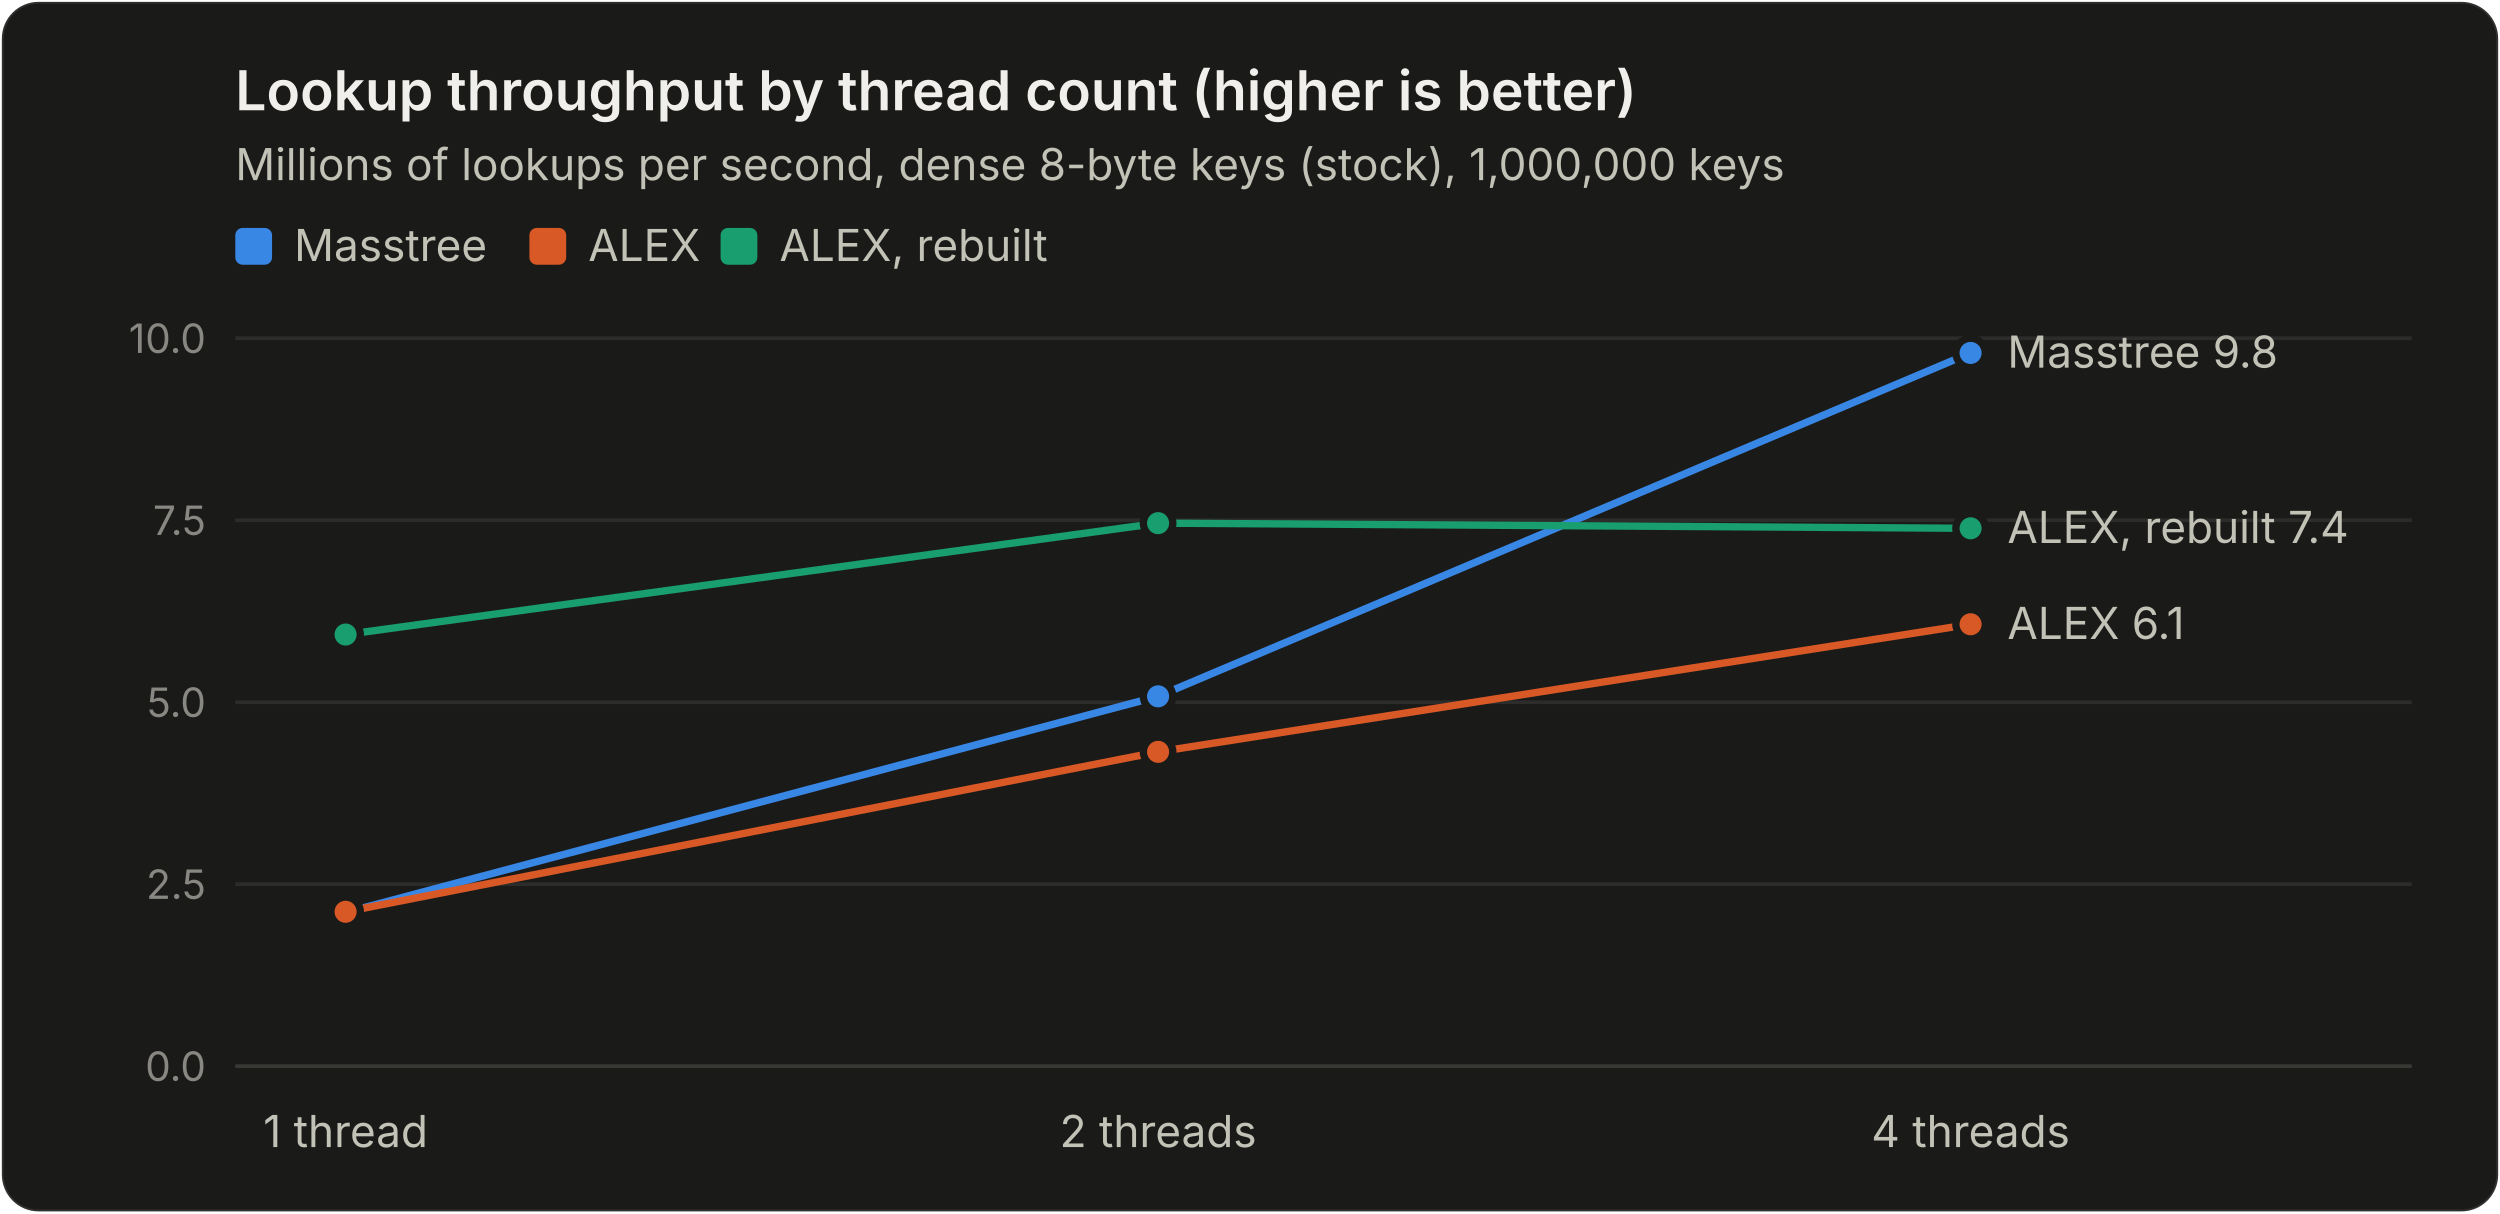
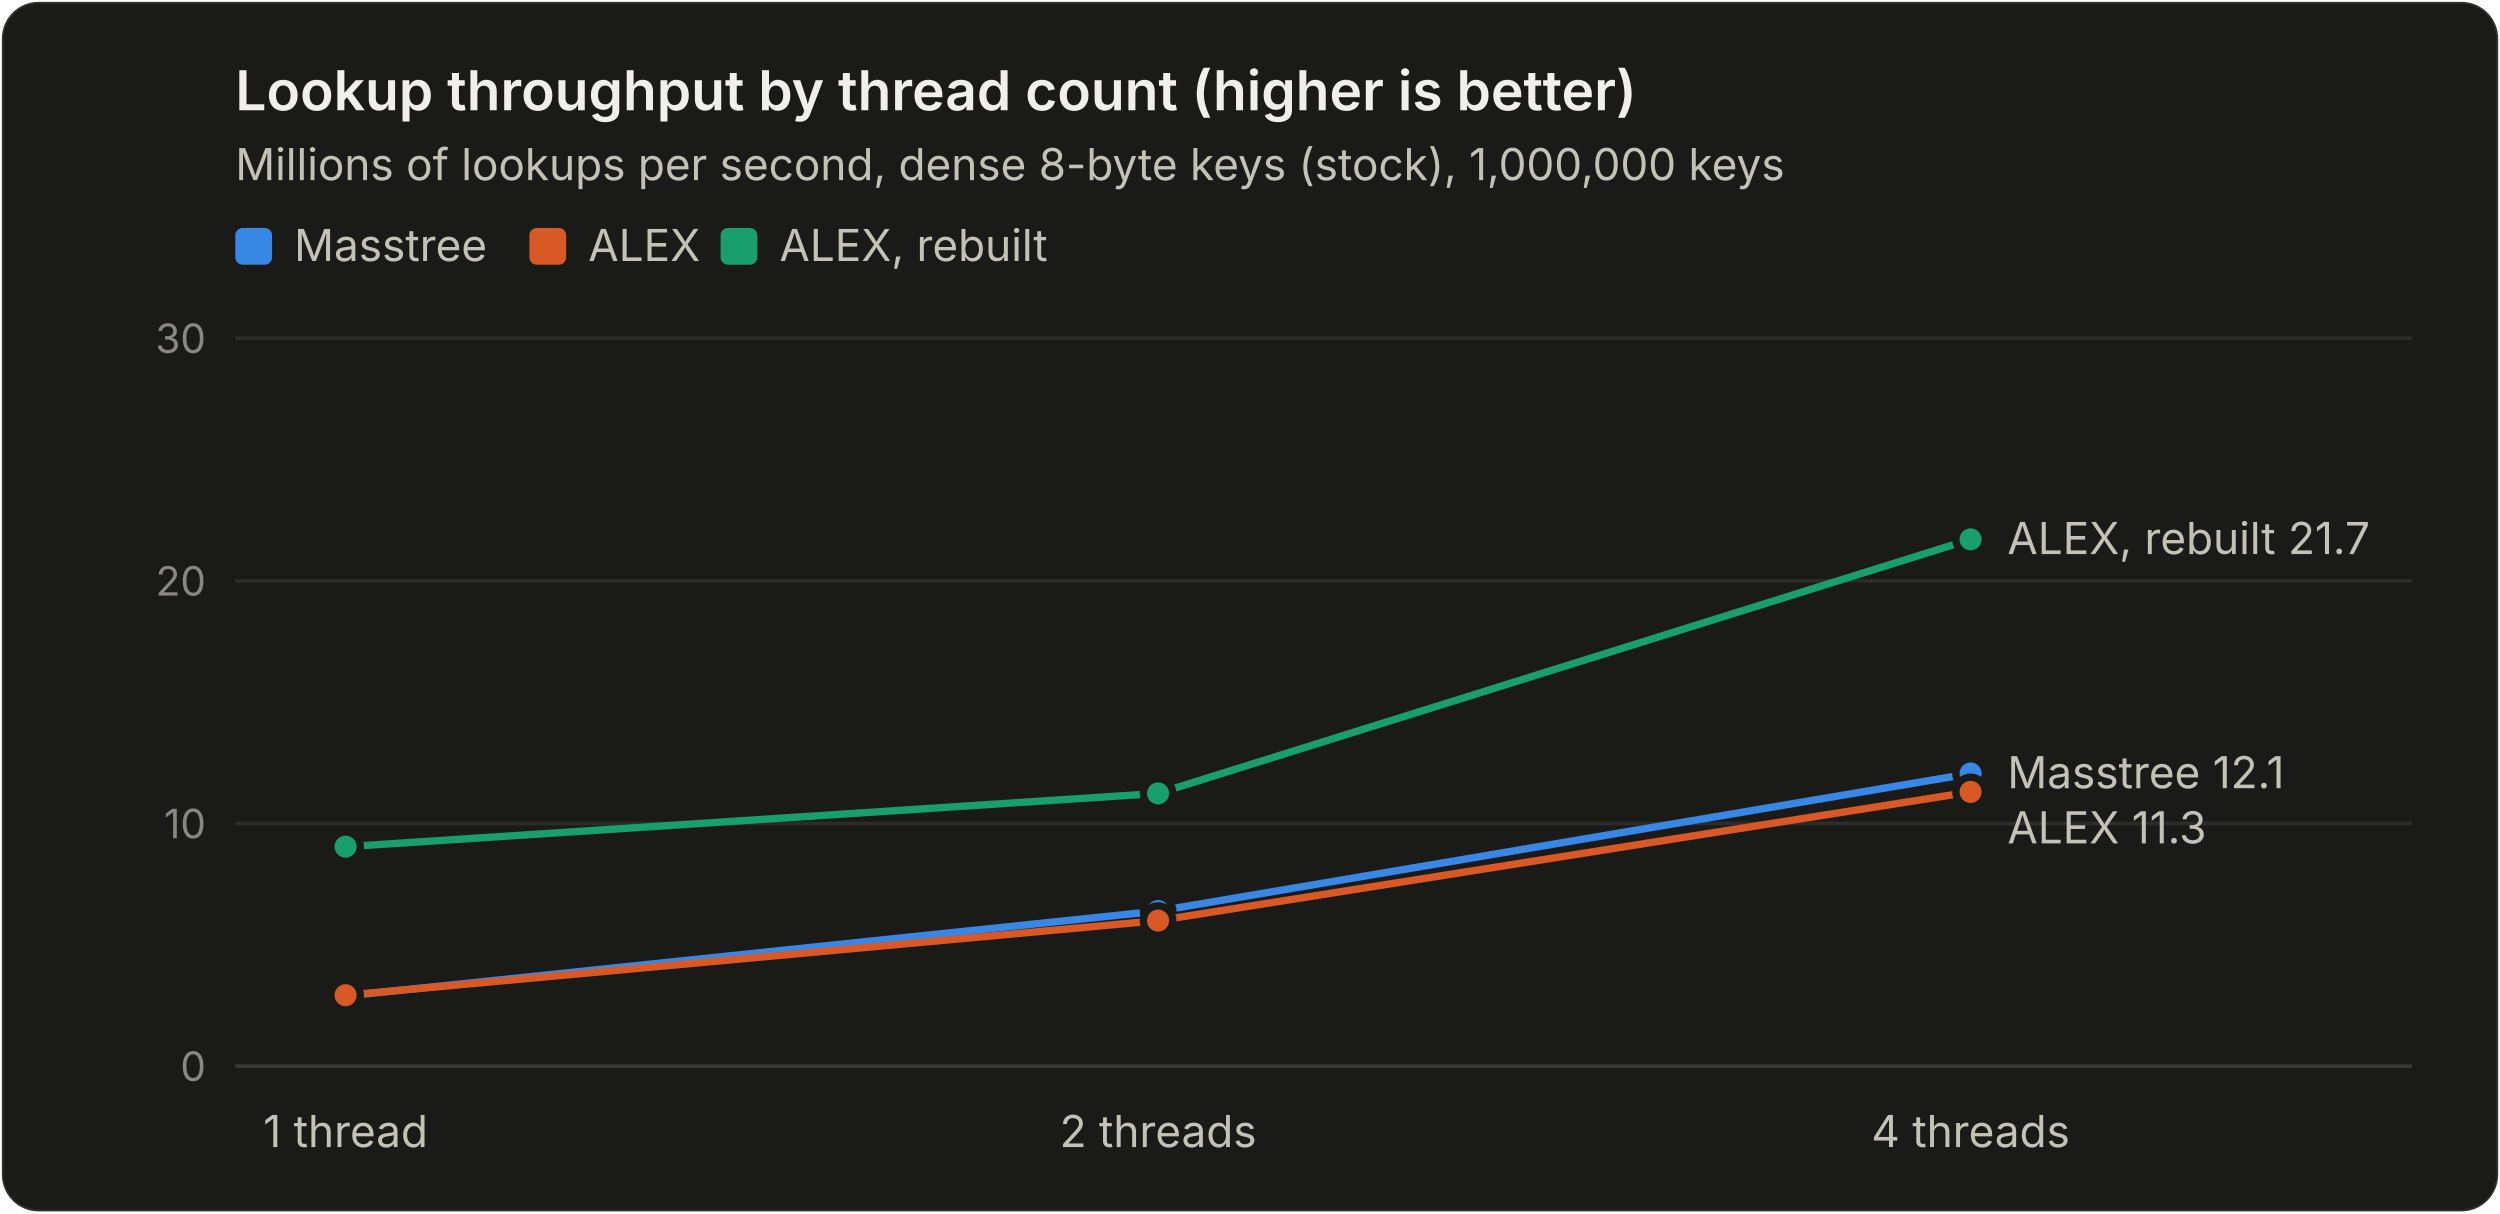
<svg xmlns="http://www.w3.org/2000/svg" width="680" height="330" viewBox="0 0 680 330" role="img" aria-label="Lookup throughput by thread count (higher is better)" font-family="system-ui, -apple-system, &quot;Segoe UI&quot;, sans-serif">
  <rect x="0.5" y="0.5" width="679" height="329" rx="10" fill="#1a1a19" stroke="rgba(255,255,255,0.10)" />
  <text x="64" y="30" fill="#f0efec" font-size="15" font-weight="600">Lookup throughput by thread count (higher is better)</text>
  <text x="64" y="49" fill="#c3c2b7" font-size="12">Millions of lookups per second, dense 8-byte keys (stock), 1,000,000 keys</text>
  <rect x="64" y="62" width="10" height="10" rx="2" fill="#3987e5" />
  <text x="80" y="71" fill="#c3c2b7" font-size="12">Masstree</text>
  <rect x="144" y="62" width="10" height="10" rx="2" fill="#d95926" />
  <text x="160" y="71" fill="#c3c2b7" font-size="12">ALEX</text>
  <rect x="196" y="62" width="10" height="10" rx="2" fill="#199e70" />
  <text x="212" y="71" fill="#c3c2b7" font-size="12">ALEX, rebuilt</text>
  <line x1="64" x2="656" y1="290.0" y2="290.0" stroke="#383835" stroke-width="1" />
-   <text x="56" y="294.0" fill="#898781" font-size="11" text-anchor="end" style="font-variant-numeric: tabular-nums">0.0</text>
-   <line x1="64" x2="656" y1="240.5" y2="240.5" stroke="#2c2c2a" stroke-width="1" />
-   <text x="56" y="244.5" fill="#898781" font-size="11" text-anchor="end" style="font-variant-numeric: tabular-nums">2.5</text>
-   <line x1="64" x2="656" y1="191.0" y2="191.0" stroke="#2c2c2a" stroke-width="1" />
-   <text x="56" y="195.0" fill="#898781" font-size="11" text-anchor="end" style="font-variant-numeric: tabular-nums">5.0</text>
-   <line x1="64" x2="656" y1="141.5" y2="141.5" stroke="#2c2c2a" stroke-width="1" />
-   <text x="56" y="145.5" fill="#898781" font-size="11" text-anchor="end" style="font-variant-numeric: tabular-nums">7.5</text>
+   <text x="56" y="294.0" fill="#898781" font-size="11" text-anchor="end" style="font-variant-numeric: tabular-nums">0</text>
+   <line x1="64" x2="656" y1="224.0" y2="224.0" stroke="#2c2c2a" stroke-width="1" />
+   <text x="56" y="228.0" fill="#898781" font-size="11" text-anchor="end" style="font-variant-numeric: tabular-nums">10</text>
+   <line x1="64" x2="656" y1="158.0" y2="158.0" stroke="#2c2c2a" stroke-width="1" />
+   <text x="56" y="162.0" fill="#898781" font-size="11" text-anchor="end" style="font-variant-numeric: tabular-nums">20</text>
  <line x1="64" x2="656" y1="92.0" y2="92.0" stroke="#2c2c2a" stroke-width="1" />
-   <text x="56" y="96.0" fill="#898781" font-size="11" text-anchor="end" style="font-variant-numeric: tabular-nums">10.0</text>
+   <text x="56" y="96.0" fill="#898781" font-size="11" text-anchor="end" style="font-variant-numeric: tabular-nums">30</text>
  <text x="94.0" y="312" fill="#c3c2b7" font-size="12" text-anchor="middle">1 thread</text>
  <text x="315.0" y="312" fill="#c3c2b7" font-size="12" text-anchor="middle">2 threads</text>
  <text x="536.0" y="312" fill="#c3c2b7" font-size="12" text-anchor="middle">4 threads</text>
-   <polyline points="94.0,248.2 315.0,189.4 536.0,96.0" fill="none" stroke="#3987e5" stroke-width="2" stroke-linejoin="round" />
-   <circle cx="94.0" cy="248.2" r="4" fill="#3987e5" stroke="#1a1a19" stroke-width="2" />
-   <circle cx="315.0" cy="189.4" r="4" fill="#3987e5" stroke="#1a1a19" stroke-width="2" />
-   <circle cx="536.0" cy="96.0" r="4" fill="#3987e5" stroke="#1a1a19" stroke-width="2" />
-   <polyline points="94.0,248.0 315.0,204.5 536.0,169.8" fill="none" stroke="#d95926" stroke-width="2" stroke-linejoin="round" />
-   <circle cx="94.0" cy="248.0" r="4" fill="#d95926" stroke="#1a1a19" stroke-width="2" />
-   <circle cx="315.0" cy="204.5" r="4" fill="#d95926" stroke="#1a1a19" stroke-width="2" />
-   <circle cx="536.0" cy="169.8" r="4" fill="#d95926" stroke="#1a1a19" stroke-width="2" />
-   <polyline points="94.0,172.6 315.0,142.3 536.0,143.7" fill="none" stroke="#199e70" stroke-width="2" stroke-linejoin="round" />
-   <circle cx="94.0" cy="172.6" r="4" fill="#199e70" stroke="#1a1a19" stroke-width="2" />
-   <circle cx="315.0" cy="142.3" r="4" fill="#199e70" stroke="#1a1a19" stroke-width="2" />
-   <circle cx="536.0" cy="143.7" r="4" fill="#199e70" stroke="#1a1a19" stroke-width="2" />
-   <text x="546.0" y="100.0" fill="#c3c2b7" font-size="12">Masstree 9.8</text>
-   <text x="546.0" y="147.7" fill="#c3c2b7" font-size="12">ALEX, rebuilt 7.4</text>
-   <text x="546.0" y="173.8" fill="#c3c2b7" font-size="12">ALEX 6.1</text>
+   <polyline points="94.0,270.9 315.0,247.8 536.0,210.4" fill="none" stroke="#3987e5" stroke-width="2" stroke-linejoin="round" />
+   <circle cx="94.0" cy="270.9" r="4" fill="#3987e5" stroke="#1a1a19" stroke-width="2" />
+   <circle cx="315.0" cy="247.8" r="4" fill="#3987e5" stroke="#1a1a19" stroke-width="2" />
+   <circle cx="536.0" cy="210.4" r="4" fill="#3987e5" stroke="#1a1a19" stroke-width="2" />
+   <polyline points="94.0,270.7 315.0,250.4 536.0,215.4" fill="none" stroke="#d95926" stroke-width="2" stroke-linejoin="round" />
+   <circle cx="94.0" cy="270.7" r="4" fill="#d95926" stroke="#1a1a19" stroke-width="2" />
+   <circle cx="315.0" cy="250.4" r="4" fill="#d95926" stroke="#1a1a19" stroke-width="2" />
+   <circle cx="536.0" cy="215.4" r="4" fill="#d95926" stroke="#1a1a19" stroke-width="2" />
+   <polyline points="94.0,230.3 315.0,215.8 536.0,146.7" fill="none" stroke="#199e70" stroke-width="2" stroke-linejoin="round" />
+   <circle cx="94.0" cy="230.3" r="4" fill="#199e70" stroke="#1a1a19" stroke-width="2" />
+   <circle cx="315.0" cy="215.8" r="4" fill="#199e70" stroke="#1a1a19" stroke-width="2" />
+   <circle cx="536.0" cy="146.7" r="4" fill="#199e70" stroke="#1a1a19" stroke-width="2" />
+   <text x="546.0" y="150.7" fill="#c3c2b7" font-size="12">ALEX, rebuilt 21.7</text>
+   <text x="546.0" y="214.4" fill="#c3c2b7" font-size="12">Masstree 12.1</text>
+   <text x="546.0" y="229.4" fill="#c3c2b7" font-size="12">ALEX 11.3</text>
</svg>
